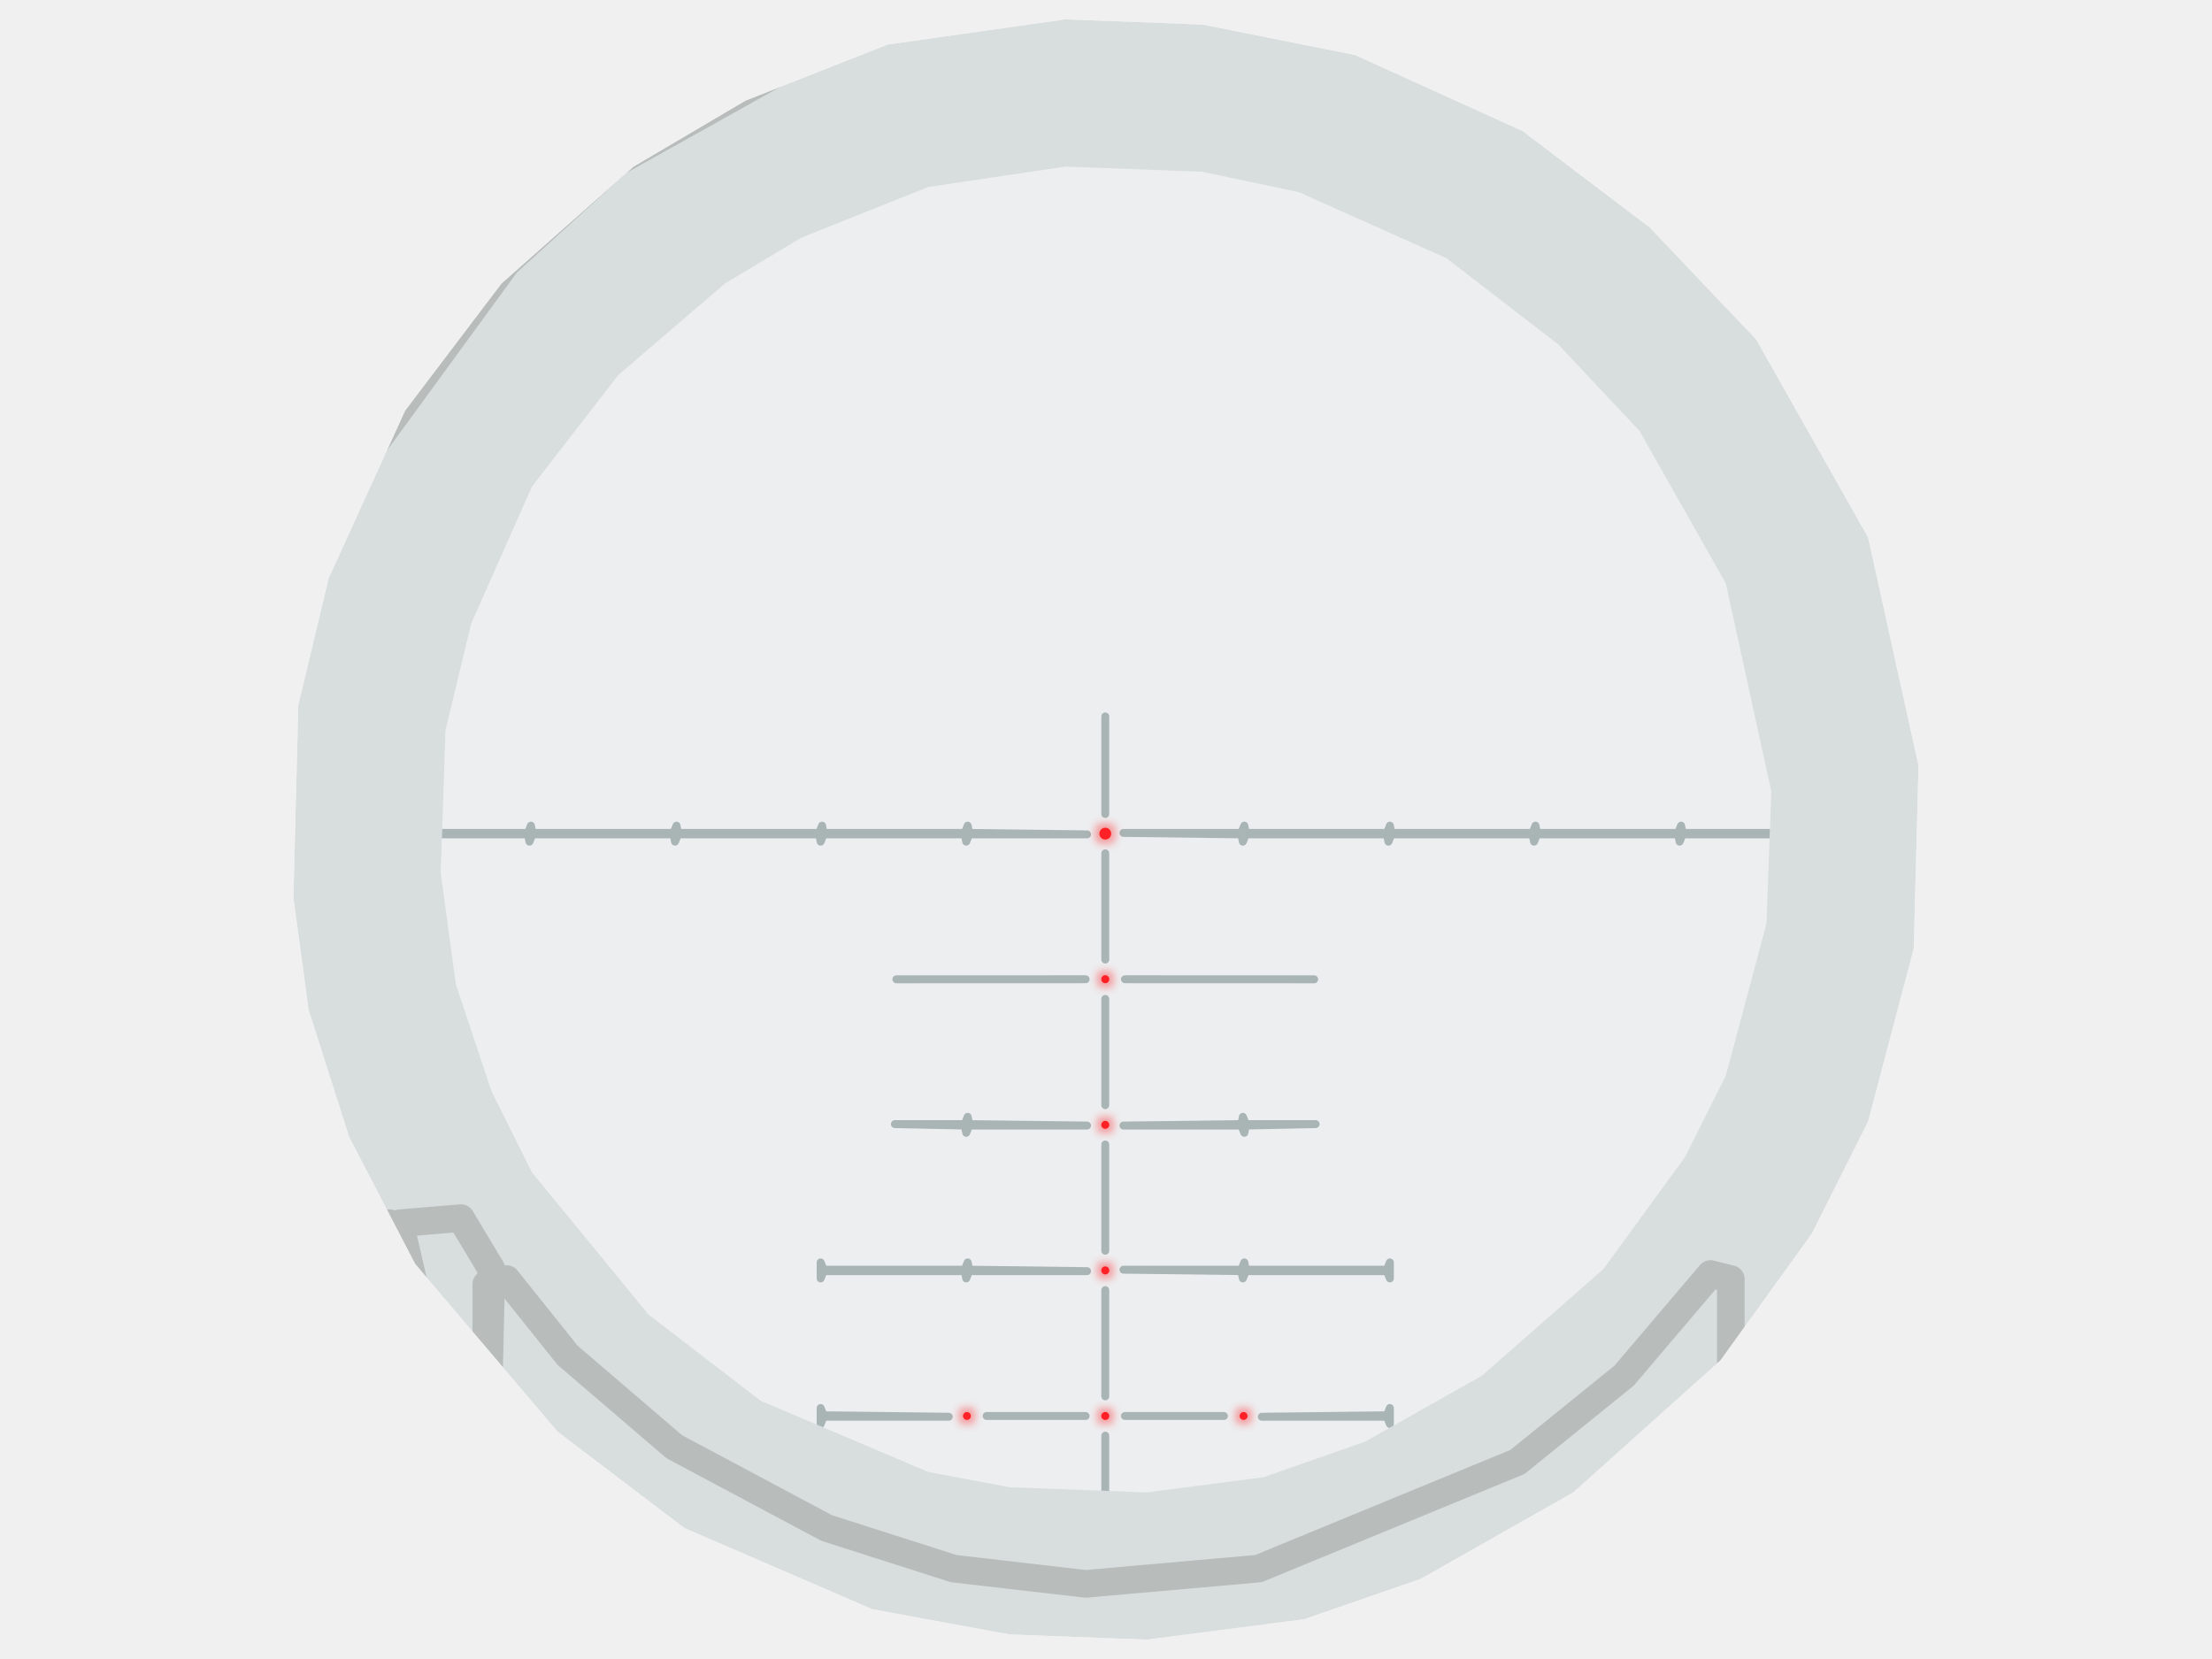
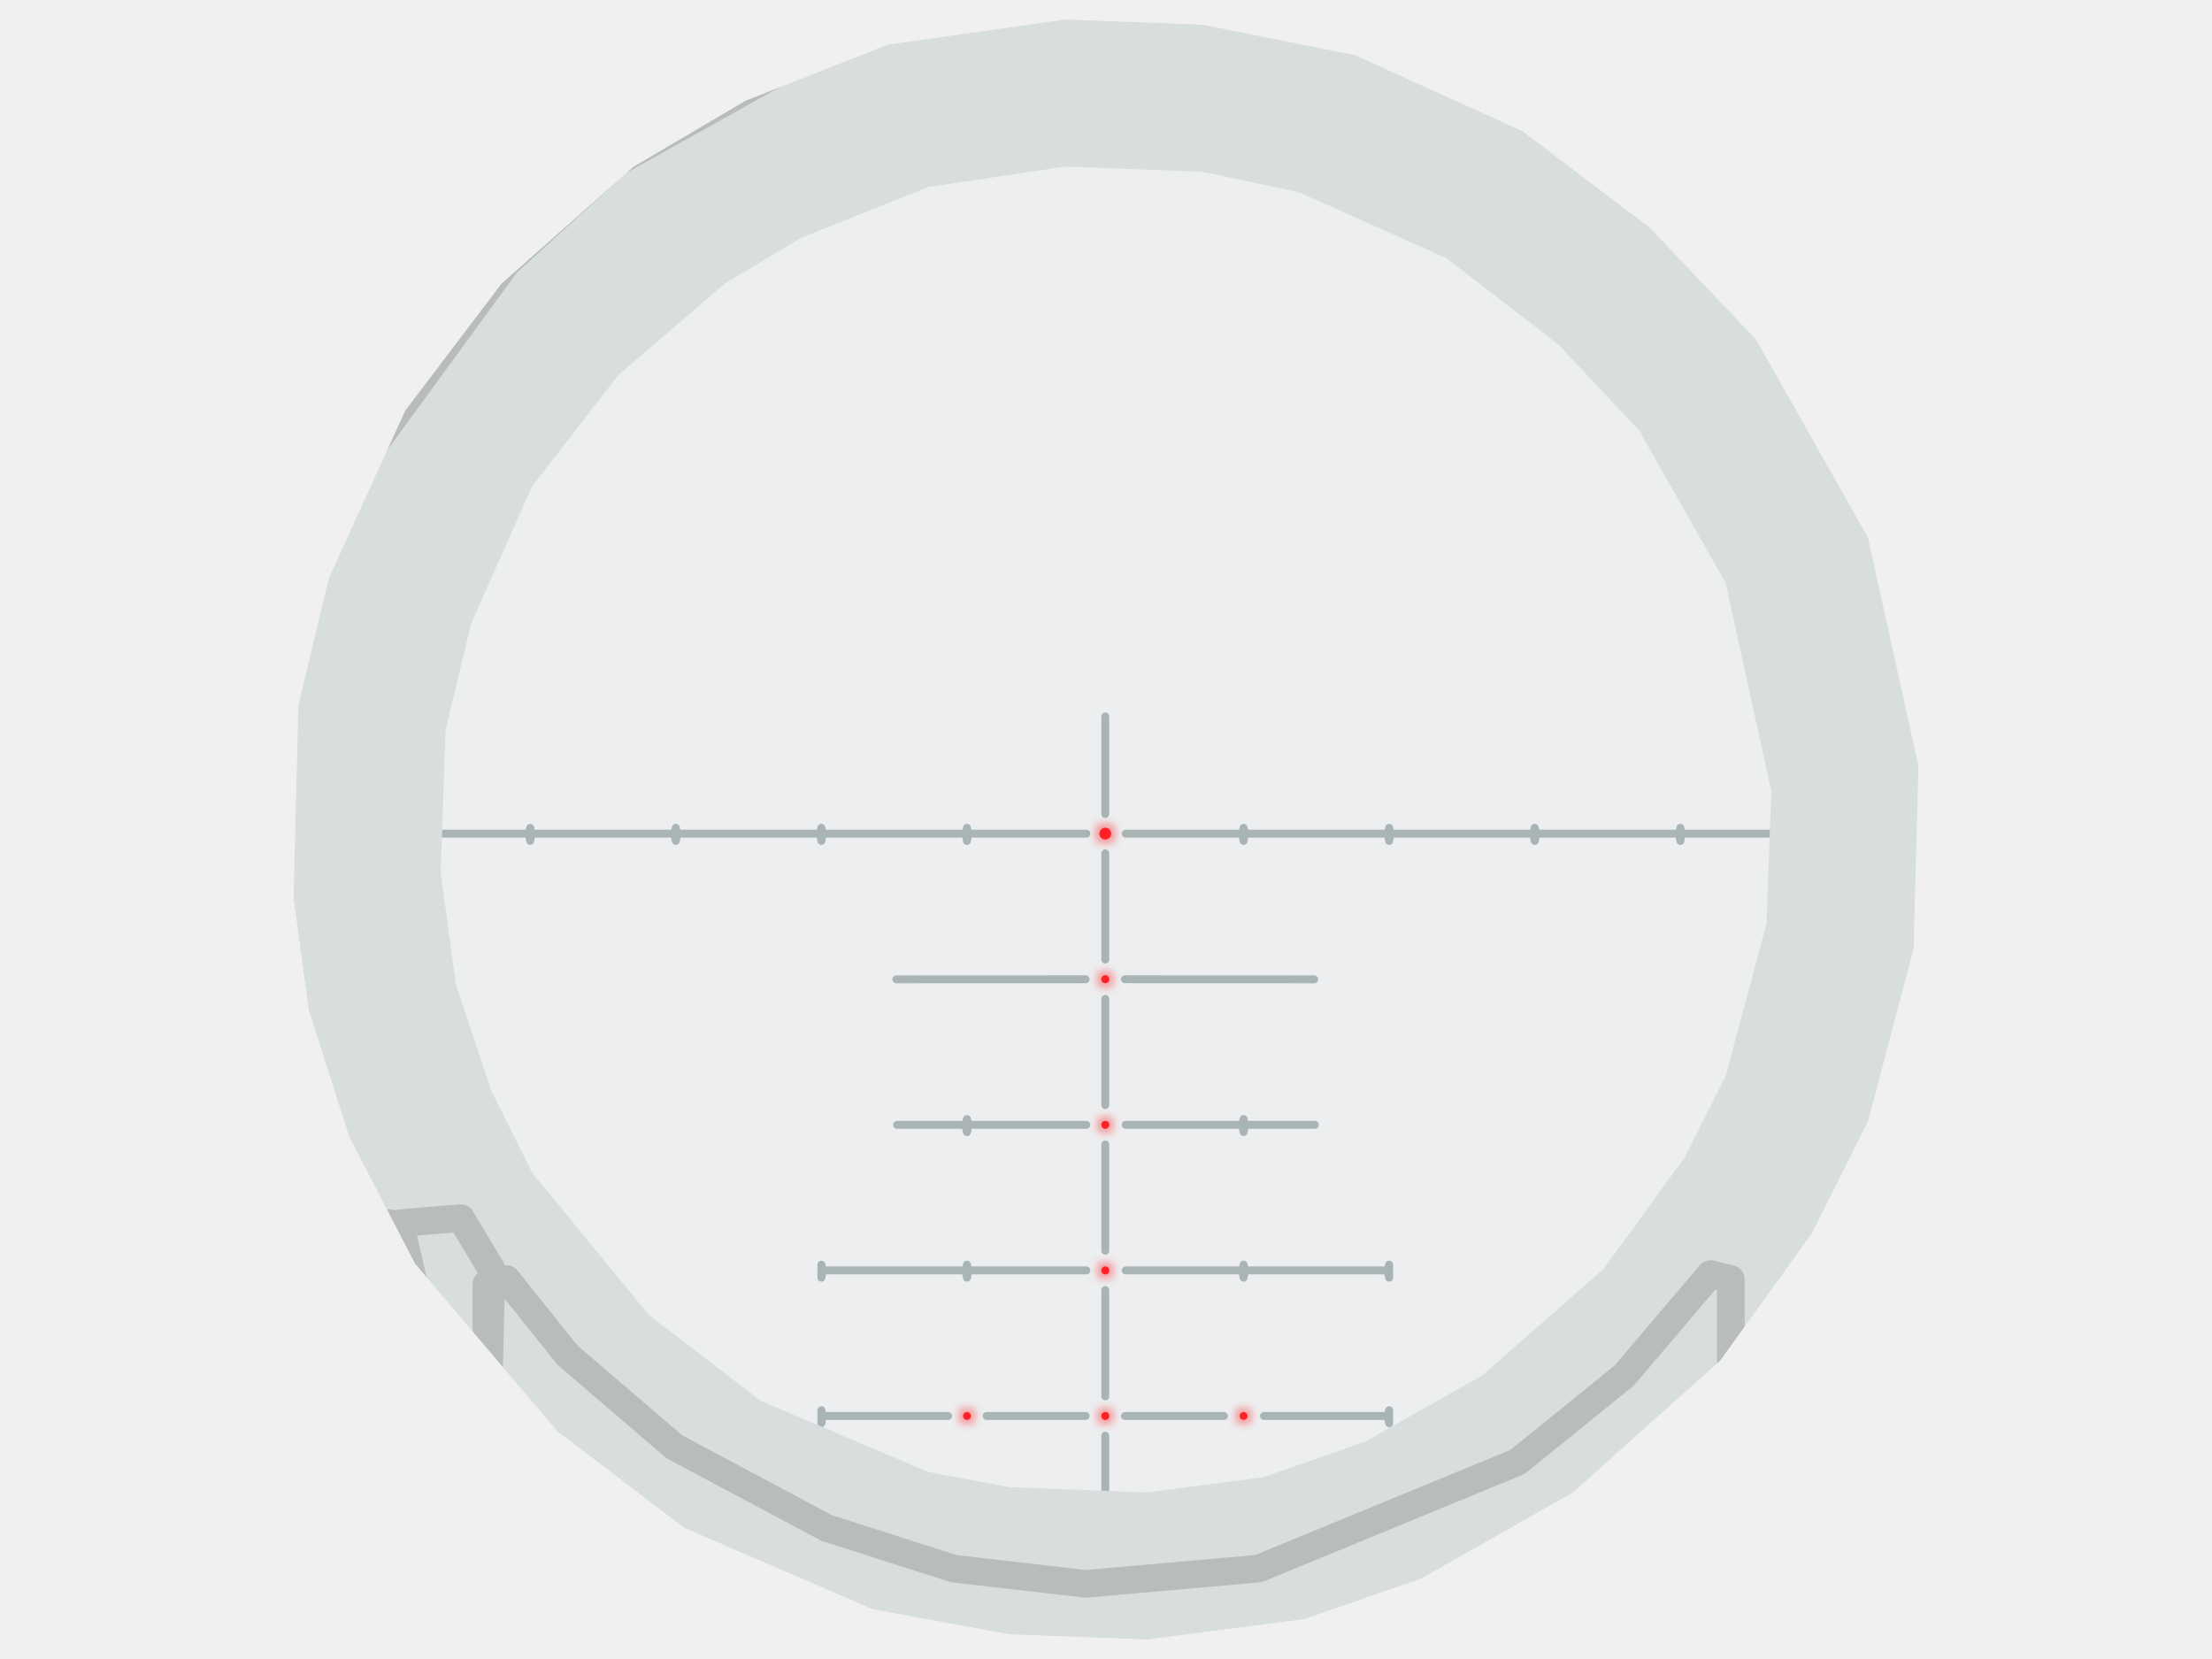
<svg xmlns="http://www.w3.org/2000/svg" viewBox="0 0 64 48">
  <g transform="translate(0 -8.000)">
    <defs>
      <clipPath id="ring-lert800x">
        <path d="M30.82,8.56 L25.68,9.29 L21.57,10.91 L18.33,12.82 L14.51,16.20 L11.72,19.88 L9.51,24.73 L8.63,28.40 L8.49,33.98 L8.93,37.22 L10.10,40.89 L12.01,44.57 L16.13,49.42 L19.80,52.21 L25.24,54.56 L29.21,55.29 L33.18,55.44 L37.73,54.85 L41.11,53.68 L45.52,51.18 L49.78,47.36 L52.43,43.68 L54.05,40.45 L55.37,35.45 L55.51,30.16 L54.05,23.55 L50.81,17.82 L47.73,14.58 L44.05,11.79 L39.20,9.59 L34.79,8.71Z" />
      </clipPath>
    </defs>
    <g clip-path="url(#ring-lert800x)">
      <defs>
        <mask id="glass-lert800x" maskUnits="userSpaceOnUse" x="-64" y="-64" width="192" height="192">
          <rect x="-64" y="-64" width="192" height="192" fill="#fff" />
          <path d="M30.82,12.82 L26.86,13.41 L23.18,14.88 L20.98,16.20 L17.89,18.85 L15.39,22.08 L13.63,26.05 L12.89,29.13 L12.75,33.25 L13.19,36.48 L14.22,39.57 L15.39,41.92 L18.77,46.04 L22.01,48.53 L26.86,50.59 L29.21,51.03 L33.18,51.18 L36.56,50.74 L39.50,49.71 L42.88,47.80 L46.40,44.71 L48.75,41.48 L49.93,39.13 L51.11,34.72 L51.25,30.90 L49.93,24.87 L47.43,20.46 L45.08,17.96 L41.85,15.47 L37.58,13.56 L34.79,12.97Z" fill="#000" />
        </mask>
      </defs>
      <g mask="url(#glass-lert800x)">
        <path d="M12.75,-27.01 L12.75,-24.95 L10.10,-22.01 L10.10,-13.78 L12.75,-10.84 L12.75,6.21 L10.40,7.53 L7.60,10.47 L6.13,14.00 L-5.48,14.00 L-6.65,12.67 L-10.47,12.67 L-11.65,14.00 L-13.41,14.00 L-13.41,50.00 L-11.80,50.00 L-10.47,51.33 L-6.65,51.33 L-5.33,50.00 L6.13,50.00 L6.28,51.33 L10.10,51.33 L14.07,55.15 L13.92,62.20 L8.63,62.20 L8.49,60.44 L4.22,60.44 L3.49,66.90 L4.22,74.55 L8.49,74.55 L8.63,72.93 L14.51,72.93 L16.57,74.84 L23.62,74.84 L23.92,74.25 L20.98,71.17 L20.98,70.14 L43.02,70.14 L43.17,70.87 L40.08,74.25 L40.23,74.84 L47.43,74.84 L49.93,72.49 L49.93,55.15 L53.90,51.33 L57.72,51.33 L57.87,50.00 L64.77,50.00 L65.95,51.33 L74.47,51.33 L75.65,50.00 L77.41,50.00 L77.41,14.00 L75.65,14.00 L74.47,12.67 L65.95,12.67 L64.77,14.00 L57.87,14.00 L56.40,10.47 L53.60,7.53 L51.11,6.06 L51.11,-10.84 L53.90,-13.78 L53.90,-22.01 L51.25,-24.95 L51.25,-27.01 L37.73,-27.01 L37.58,-28.04 L26.42,-28.04 L26.27,-27.01Z" fill="#d8dedd" fill-rule="evenodd" />
        <g transform="translate(-14.883 -29.506) scale(0.14697)" fill="none" stroke="#b8bdbc" stroke-width="5.44" stroke-linecap="round" stroke-linejoin="round">
          <path d="M257,268 L223,287 L201,307 L174,344 L150,359 L150,478 L174,496 L178,496 L183,509 L180,496 L192,495 L198,505 L197,549 L184,551 L196,550 L197,562 L197,508 L201,507 L213,522 L234,540 L264,556 L289,564 L315,567 L349,564 L400,543 L421,526 L438,506 L442,507 L442,562 L442,551 L451,551" />
          <path d="M210,237 L210,242 L220,243 L219,248 L194,265 L167,293 L144,326 L144,353 L144,326 L180,279 L194,265 L218,249 L221,243 L411,242 L431,257" />
          <path d="M231,665 L232,672 L232,665 L402,665 L405,669" />
        </g>
      </g>
      <path d="M30.82,12.82 L26.86,13.41 L23.18,14.88 L20.98,16.20 L17.89,18.85 L15.39,22.08 L13.63,26.05 L12.89,29.13 L12.75,33.25 L13.19,36.48 L14.22,39.57 L15.39,41.92 L18.77,46.04 L22.01,48.53 L26.86,50.59 L29.21,51.03 L33.18,51.18 L36.56,50.74 L39.50,49.71 L42.88,47.80 L46.40,44.71 L48.75,41.48 L49.93,39.13 L51.11,34.72 L51.25,30.90 L49.93,24.87 L47.43,20.46 L45.08,17.96 L41.85,15.47 L37.58,13.56 L34.79,12.97Z" fill="#cadef7" fill-opacity="0.080" />
      <defs>
        <clipPath id="lens-lert800x">
          <path d="M30.82,12.82 L26.86,13.41 L23.18,14.88 L20.98,16.20 L17.89,18.85 L15.39,22.08 L13.63,26.05 L12.89,29.13 L12.75,33.25 L13.19,36.48 L14.22,39.57 L15.39,41.92 L18.77,46.04 L22.01,48.53 L26.86,50.59 L29.21,51.03 L33.18,51.18 L36.56,50.74 L39.50,49.71 L42.88,47.80 L46.40,44.71 L48.75,41.48 L49.93,39.13 L51.11,34.72 L51.25,30.90 L49.93,24.87 L47.43,20.46 L45.08,17.96 L41.85,15.47 L37.58,13.56 L34.79,12.97Z" />
        </clipPath>
        <filter id="glow-lens-lert800x" filterUnits="userSpaceOnUse" x="-8" y="-8" width="80" height="80">
          <feMorphology operator="dilate" radius="0.114" />
          <feGaussianBlur stdDeviation="0.114" />
        </filter>
        <filter id="soft-lens-lert800x" filterUnits="userSpaceOnUse" x="-8" y="-8" width="80" height="80">
          <feGaussianBlur stdDeviation="0.114" />
        </filter>
      </defs>
      <g clip-path="url(#lens-lert800x)">
        <path d="M31.979,28.729 L31.979,31.551" stroke="#a9b4b4" stroke-width="0.229" stroke-linecap="round" fill="none" />
-         <path d="M10.433,32.099 L11.065,32.141 L11.107,32.352 L11.191,32.141 L15.277,32.141 L15.319,32.352 L15.403,32.141 L19.489,32.141 L19.531,32.352 L19.616,32.141 L23.702,32.141 L23.744,32.352 L23.828,32.141 L27.914,32.141 L27.956,32.352 L28.040,32.141 L31.452,32.141 L28.040,32.099 L27.998,31.888 L27.914,32.099 L23.828,32.099 L23.786,31.888 L23.702,32.099 L19.616,32.099 L19.574,31.888 L19.489,32.099 L15.403,32.099 L15.361,31.888 L15.277,32.099 L11.191,32.099 L11.149,31.888 L11.065,32.099Z" stroke="#a9b4b4" stroke-width="0.229" fill="none" stroke-linejoin="round" />
+         <path d="M10.496,32.120 L11.086,32.120 L11.128,32.331 L11.170,32.120 L15.298,32.120 L15.340,32.331 L15.382,32.120 L19.510,32.120 L19.553,32.331 L19.595,32.120 L23.723,32.120 L23.765,32.331 L23.807,32.120 L27.935,32.120 L27.977,32.331 L28.019,32.120 L31.431,32.120 L28.019,32.120 L27.977,31.952 L27.935,32.120 L23.807,32.120 L23.765,31.952 L23.723,32.120 L19.595,32.120 L19.553,31.952 L19.510,32.120 L15.382,32.120 L15.340,31.952 L15.298,32.120 L11.170,32.120 L11.128,31.952 L11.086,32.120Z" stroke="#a9b4b4" stroke-width="0.229" fill="none" stroke-linejoin="round" />
        <path d="M10.433,32.120 L-334.641,32.120" stroke="#a9b4b4" stroke-width="0.229" fill="none" />
-         <path d="M32.505,32.099 L35.917,32.141 L35.960,32.352 L36.044,32.141 L40.130,32.141 L40.172,32.352 L40.256,32.141 L44.342,32.141 L44.384,32.352 L44.469,32.141 L48.554,32.141 L48.597,32.352 L48.681,32.141 L52.767,32.141 L52.809,32.352 L52.893,32.141 L53.525,32.141 L52.893,32.099 L52.851,31.888 L52.767,32.099 L48.681,32.099 L48.639,31.888 L48.554,32.099 L44.469,32.099 L44.426,31.888 L44.342,32.099 L40.256,32.099 L40.214,31.888 L40.130,32.099 L36.044,32.099 L36.002,31.888 L35.917,32.099Z" stroke="#a9b4b4" stroke-width="0.229" fill="none" stroke-linejoin="round" />
+         <path d="M32.569,32.120 L35.939,32.120 L35.981,32.331 L36.023,32.120 L40.151,32.120 L40.193,32.331 L40.235,32.120 L44.363,32.120 L44.405,32.331 L44.447,32.120 L48.576,32.120 L48.618,32.331 L48.660,32.120 L52.788,32.120 L52.830,32.331 L52.872,32.120 L53.504,32.120 L52.872,32.120 L52.830,31.952 L52.788,32.120 L48.660,32.120 L48.618,31.952 L48.576,32.120 L44.447,32.120 L44.405,31.952 L44.363,32.120 L40.235,32.120 L40.193,31.952 L40.151,32.120 L36.023,32.120 L35.981,31.952 L35.939,32.120Z" stroke="#a9b4b4" stroke-width="0.229" fill="none" stroke-linejoin="round" />
        <path d="M53.567,32.120 L398.641,32.120" stroke="#a9b4b4" stroke-width="0.229" fill="none" />
        <path d="M31.979,32.689 L31.979,35.764" stroke="#a9b4b4" stroke-width="0.229" stroke-linecap="round" fill="none" />
        <path d="M25.934,36.335 L31.410,36.333" stroke="#a9b4b4" stroke-width="0.229" stroke-linecap="round" fill="none" />
        <path d="M38.024,36.335 L32.548,36.333" stroke="#a9b4b4" stroke-width="0.229" stroke-linecap="round" fill="none" />
        <path d="M31.979,36.901 L31.979,39.976" stroke="#a9b4b4" stroke-width="0.229" stroke-linecap="round" fill="none" />
-         <path d="M25.892,40.524 L27.914,40.566 L27.956,40.776 L28.040,40.566 L31.452,40.566 L28.040,40.524 L27.998,40.313 L27.914,40.524Z" stroke="#a9b4b4" stroke-width="0.229" fill="none" stroke-linejoin="round" />
-         <path d="M38.066,40.524 L36.044,40.524 L35.960,40.313 L35.917,40.524 L32.505,40.566 L35.917,40.566 L36.002,40.776 L36.044,40.566Z" stroke="#a9b4b4" stroke-width="0.229" fill="none" stroke-linejoin="round" />
+         <path d="M25.955,40.545 L27.935,40.545 L27.977,40.755 L28.019,40.545 L31.431,40.545 L28.019,40.545 L27.977,40.376 L27.935,40.545Z" stroke="#a9b4b4" stroke-width="0.229" fill="none" stroke-linejoin="round" />
+         <path d="M38.045,40.545 L36.023,40.545 L35.981,40.376 L35.939,40.545 L32.569,40.545 L35.939,40.545 L35.981,40.755 L36.023,40.545Z" stroke="#a9b4b4" stroke-width="0.229" fill="none" stroke-linejoin="round" />
        <path d="M31.979,41.113 L31.979,44.188" stroke="#a9b4b4" stroke-width="0.229" stroke-linecap="round" fill="none" />
-         <path d="M23.744,44.525 L23.744,44.989 L23.828,44.778 L27.914,44.778 L27.956,44.989 L28.040,44.778 L31.452,44.778 L28.040,44.736 L27.998,44.525 L27.914,44.736 L23.828,44.736Z" stroke="#a9b4b4" stroke-width="0.229" fill="none" stroke-linejoin="round" />
-         <path d="M32.505,44.736 L35.917,44.778 L35.960,44.989 L36.044,44.778 L40.130,44.778 L40.214,44.989 L40.214,44.525 L40.130,44.736 L36.044,44.736 L36.002,44.525 L35.917,44.736Z" stroke="#a9b4b4" stroke-width="0.229" fill="none" stroke-linejoin="round" />
+         <path d="M23.765,44.968 L23.807,44.757 L27.935,44.757 L27.977,44.968 L28.019,44.757 L31.431,44.757 L28.019,44.757 L27.977,44.589 L27.935,44.757 L23.807,44.757 L23.765,44.589Z" stroke="#a9b4b4" stroke-width="0.229" fill="none" stroke-linejoin="round" />
+         <path d="M32.569,44.757 L35.939,44.757 L35.981,44.968 L36.023,44.757 L40.151,44.757 L40.193,44.968 L40.193,44.589 L40.151,44.757 L36.023,44.757 L35.981,44.589 L35.939,44.757Z" stroke="#a9b4b4" stroke-width="0.229" fill="none" stroke-linejoin="round" />
        <path d="M31.979,45.326 L31.979,48.401" stroke="#a9b4b4" stroke-width="0.229" stroke-linecap="round" fill="none" />
-         <path d="M23.744,48.738 L23.744,49.201 L23.828,48.991 L27.451,48.991 L23.828,48.948Z" stroke="#a9b4b4" stroke-width="0.229" fill="none" stroke-linejoin="round" />
-         <path d="M40.214,48.738 L40.130,48.948 L36.507,48.991 L40.130,48.991 L40.214,49.201Z" stroke="#a9b4b4" stroke-width="0.229" fill="none" stroke-linejoin="round" />
+         <path d="M23.765,49.180 L23.807,48.969 L27.430,48.969 L23.807,48.969 L23.765,48.801Z" stroke="#a9b4b4" stroke-width="0.229" fill="none" stroke-linejoin="round" />
+         <path d="M40.193,49.180 L40.193,48.801 L40.151,48.969 L36.570,48.969 L40.151,48.969Z" stroke="#a9b4b4" stroke-width="0.229" fill="none" stroke-linejoin="round" />
        <path d="M28.546,48.969 L31.410,48.969" stroke="#a9b4b4" stroke-width="0.229" stroke-linecap="round" fill="none" />
        <path d="M32.548,48.969 L35.412,48.969" stroke="#a9b4b4" stroke-width="0.229" stroke-linecap="round" fill="none" />
        <path d="M31.979,49.538 L31.979,53.624" stroke="#a9b4b4" stroke-width="0.229" stroke-linecap="round" fill="none" />
        <path d="M31.979,53.708 L31.979,398.783" stroke="#a9b4b4" stroke-width="0.229" fill="none" />
        <g filter="url(#glow-lens-lert800x)" opacity="0.4">
          <circle cx="31.979" cy="32.120" r="0.171" fill="#ff2125" />
          <circle cx="31.979" cy="36.332" r="0.116" fill="#ff2125" />
          <circle cx="31.979" cy="40.545" r="0.116" fill="#ff2125" />
          <circle cx="31.979" cy="44.757" r="0.116" fill="#ff2125" />
          <circle cx="31.979" cy="48.969" r="0.116" fill="#ff2125" />
          <circle cx="27.977" cy="48.969" r="0.114" fill="#ff2125" />
          <circle cx="35.981" cy="48.969" r="0.114" fill="#ff2125" />
        </g>
        <circle cx="31.979" cy="32.120" r="0.171" fill="#ff2125" />
        <circle cx="31.979" cy="36.332" r="0.116" fill="#ff2125" />
        <circle cx="31.979" cy="40.545" r="0.116" fill="#ff2125" />
        <circle cx="31.979" cy="44.757" r="0.116" fill="#ff2125" />
        <circle cx="31.979" cy="48.969" r="0.116" fill="#ff2125" />
        <circle cx="27.977" cy="48.969" r="0.114" fill="#ff2125" />
        <circle cx="35.981" cy="48.969" r="0.114" fill="#ff2125" />
      </g>
    </g>
  </g>
</svg>
